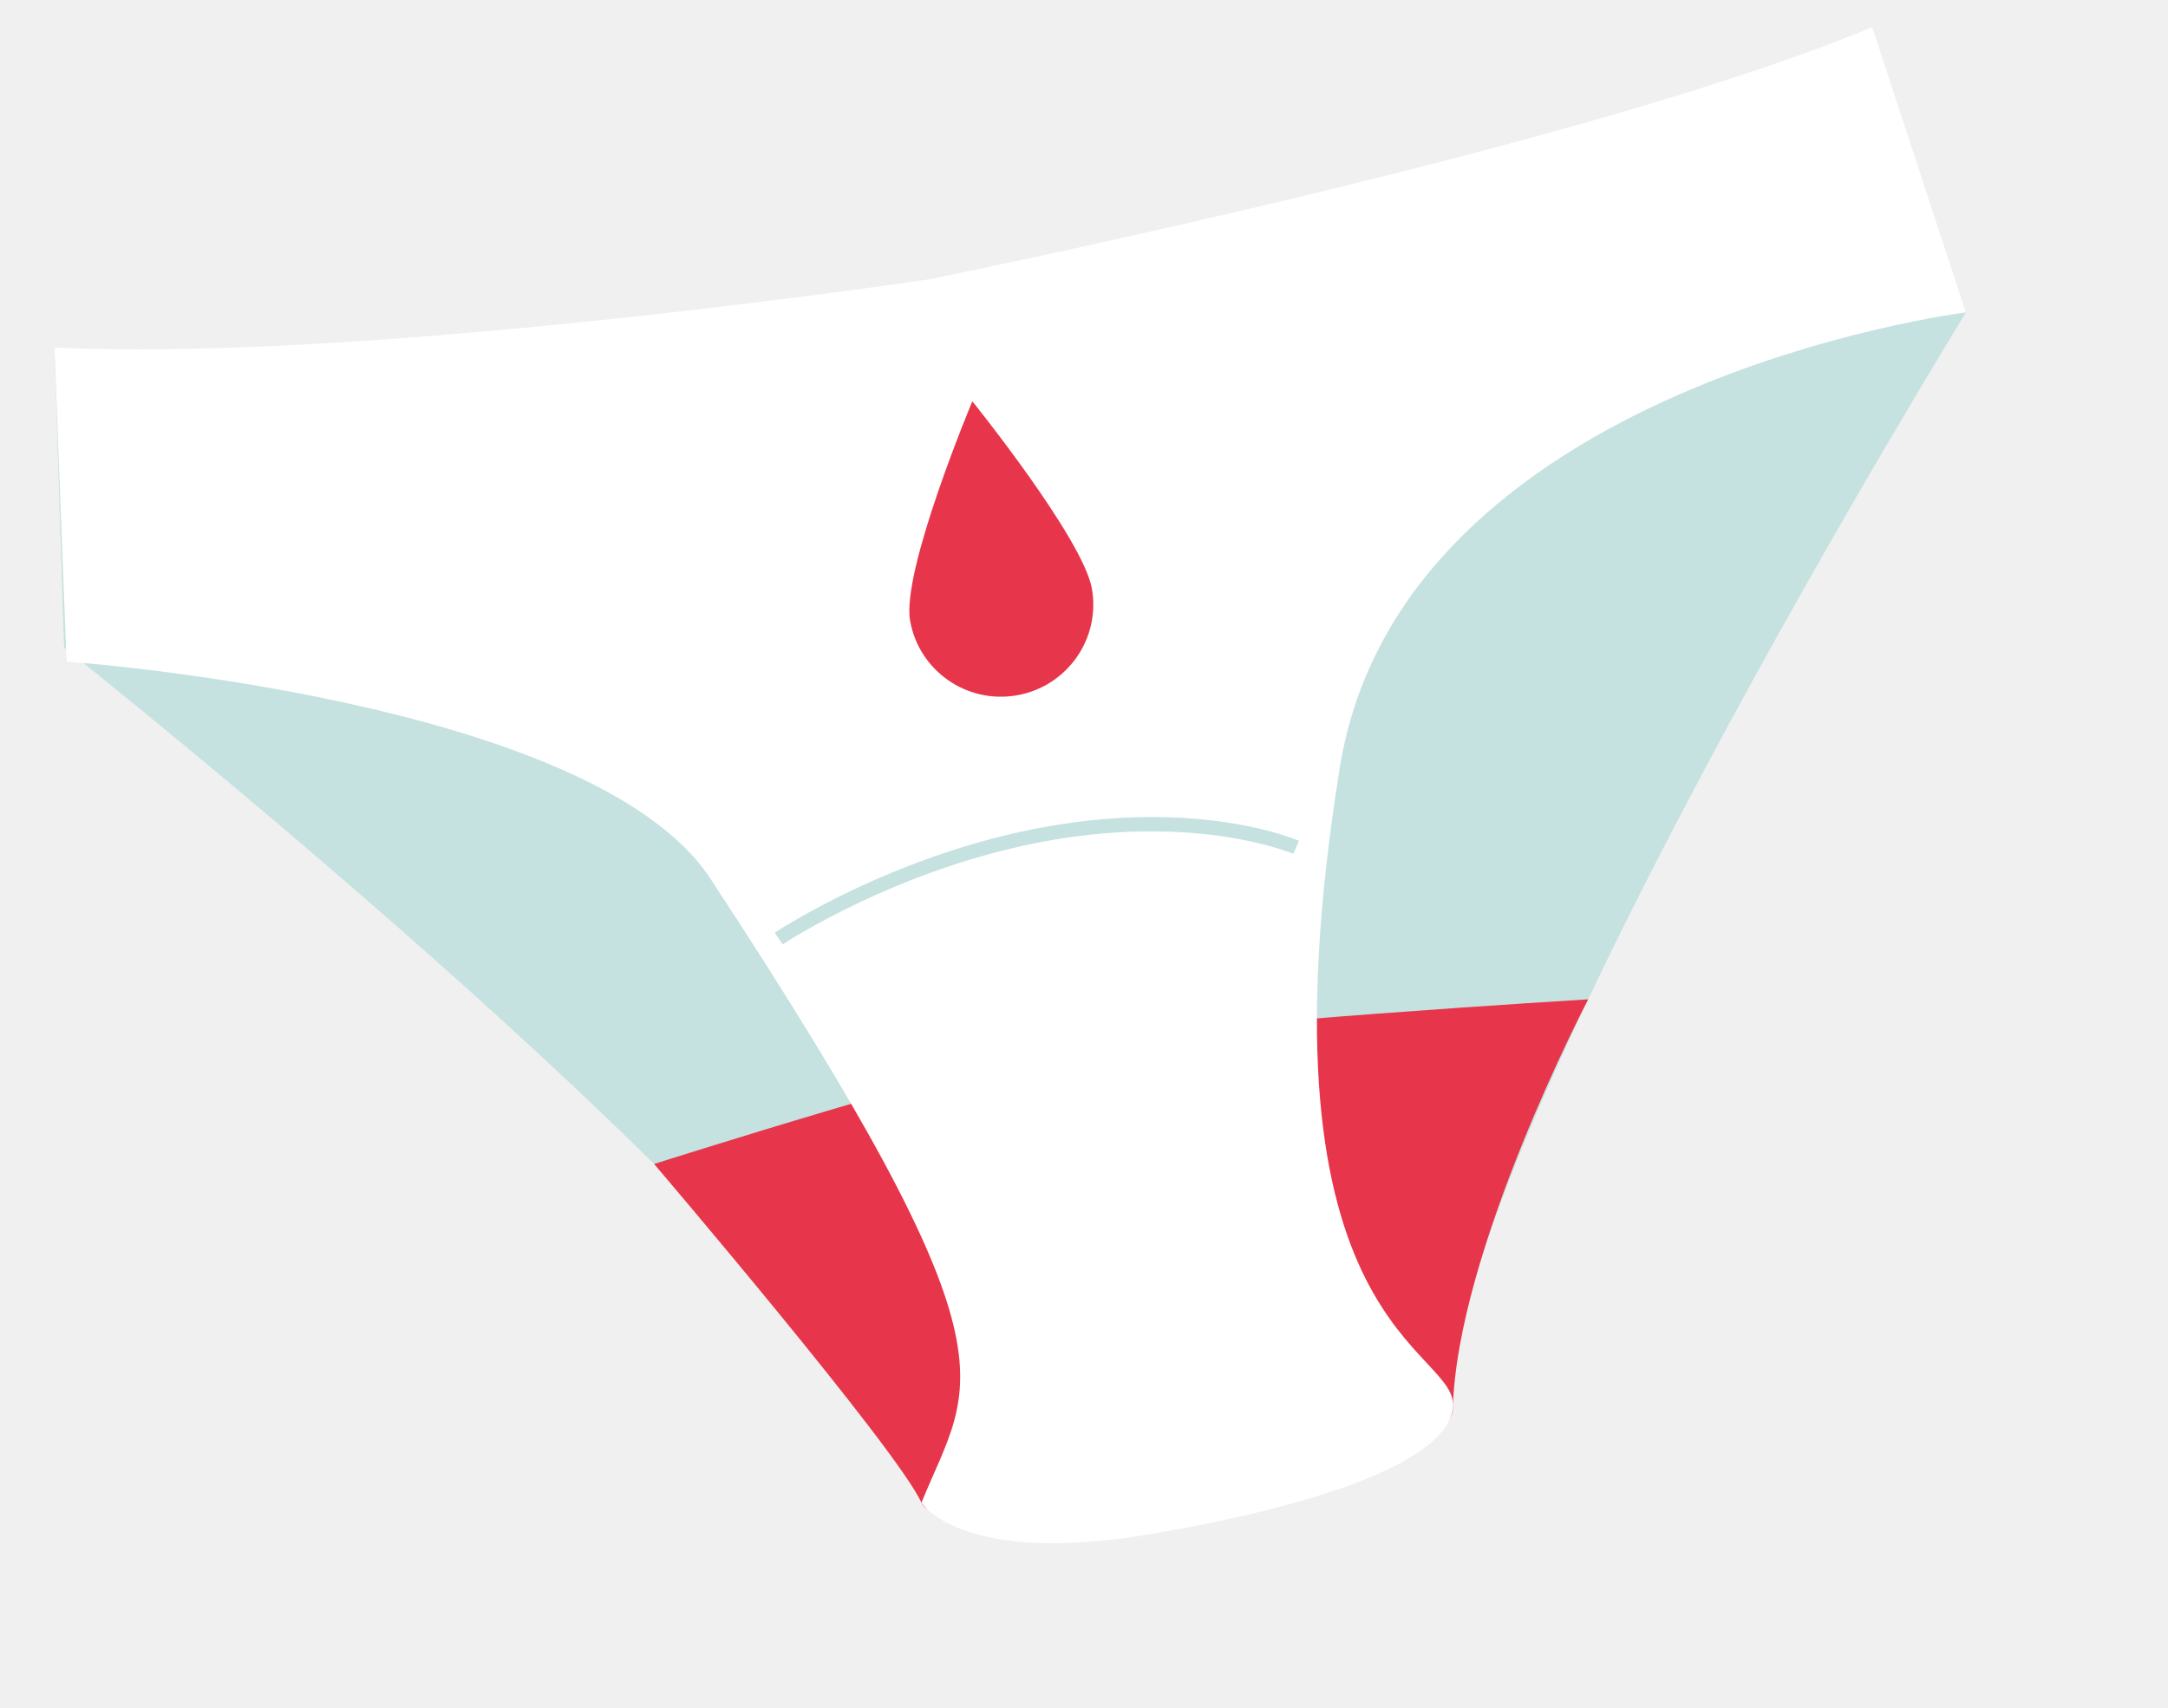
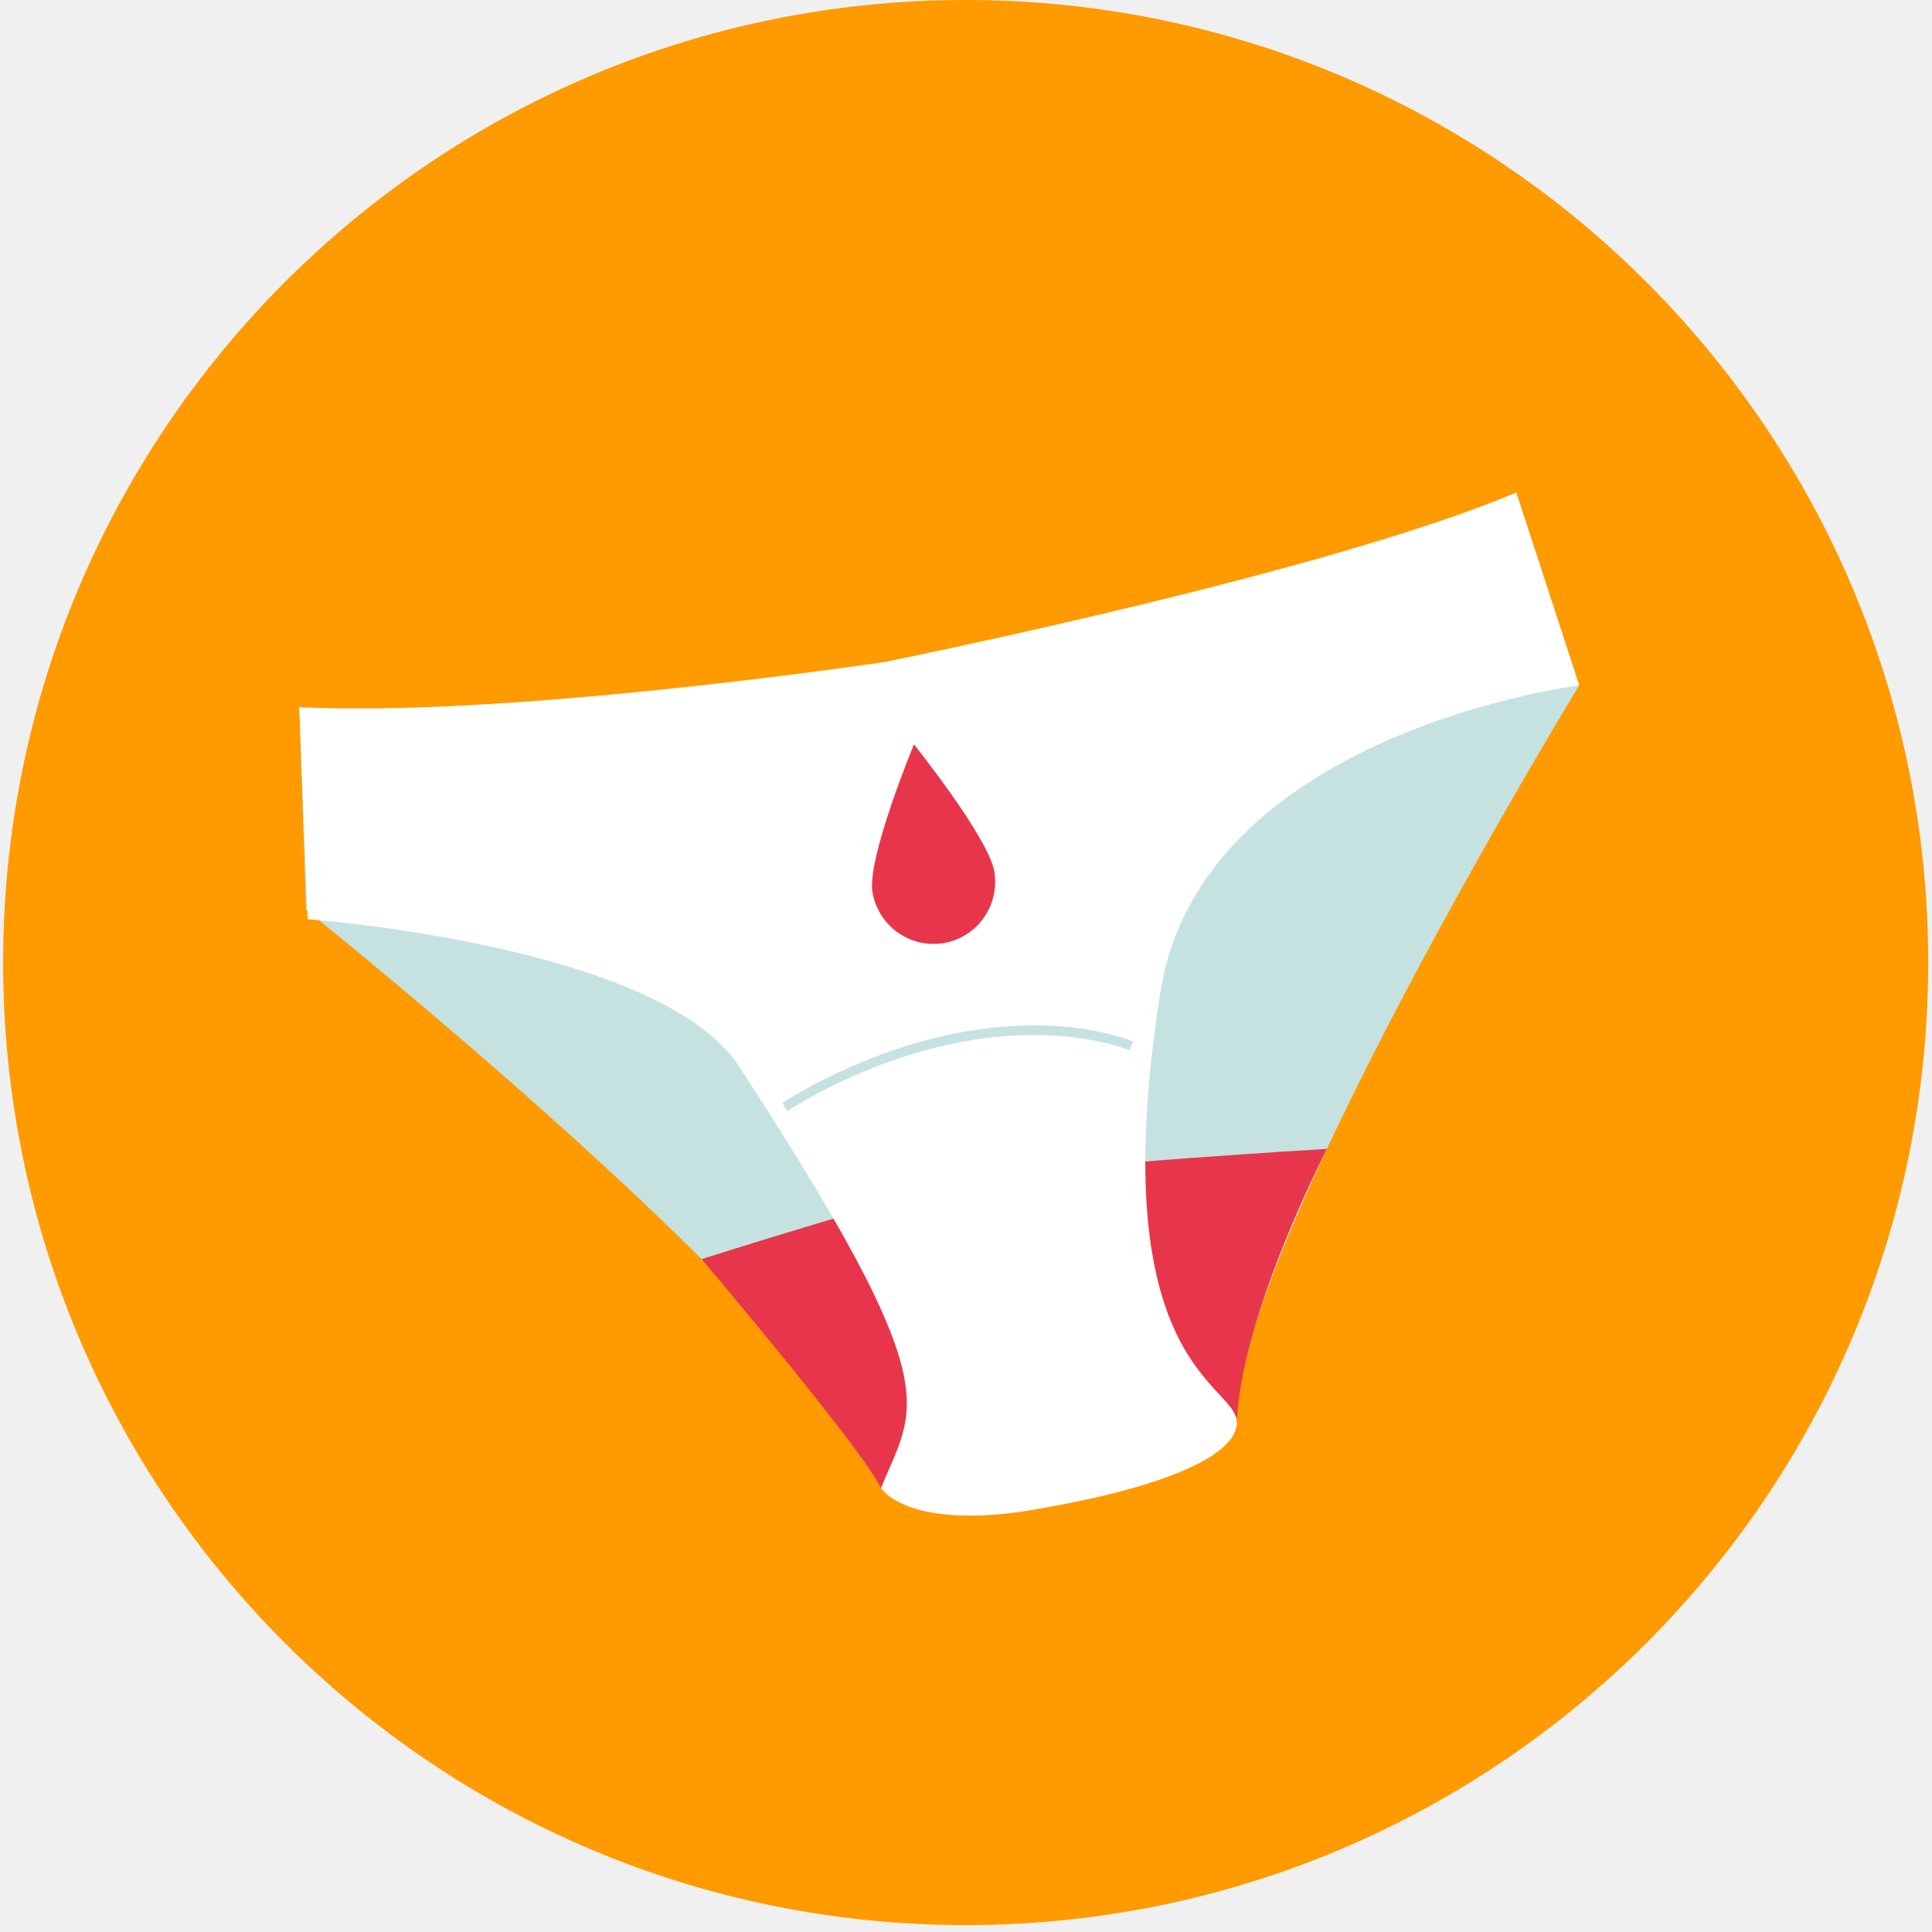
- <svg xmlns="http://www.w3.org/2000/svg" xmlns:xlink="http://www.w3.org/1999/xlink" width="113px" height="89px" viewBox="0 0 113 89" version="1.1">
+ <svg xmlns="http://www.w3.org/2000/svg" xmlns:xlink="http://www.w3.org/1999/xlink" width="135px" height="135px" viewBox="0 0 135 135" version="1.1">
  <defs>
-     <polygon id="path-1" points="0.234 0 100.894 0 100.894 69.374 0.234 69.374" />
-     <polygon id="path-3" points="0.234 0 100.894 0 100.894 70.85 0.234 70.85" />
+     <polygon id="path-1" points="3.62745596e-12 9.14964762e-13 90.332 9.14964762e-13 90.332 62.812 3.62745596e-12 62.812" />
+     <polygon id="path-3" points="3.62745596e-12 9.14964762e-13 90.332 9.14964762e-13 90.332 64.149 3.62745596e-12 64.149" />
  </defs>
  <g id="Page-1" stroke="none" stroke-width="1" fill="none" fill-rule="evenodd">
-     <g id="QUELS-PRODUITS-DEPOSER" transform="translate(-1349, -767)">
-       <g id="Group-16" transform="translate(1349.419, 767.9342)">
-         <g id="Group-14" transform="translate(56.08124, 43.69078) rotate(-10) translate(-56.08124, -43.69078) translate(5.38124, 8.265777)">
-           <g id="Group-62">
-             <mask id="mask-2" fill="white">
-               <use xlink:href="#path-1" />
-             </mask>
-             <g id="Clip-61" />
-             <path d="M98.673,0 C84.611,4.428 26.139,8.118 2.454,0 L0.234,15.498 C0.234,15.498 35.021,54.614 36.501,67.16 C36.501,67.16 41.682,69.374 49.824,69.374 C57.965,69.374 64.627,67.16 64.627,67.16 C66.107,54.614 100.894,15.498 100.894,15.498 L98.673,0 Z" id="Fill-60" fill="#C5E2E0" mask="url(#mask-2)" />
+     <g id="PARTICULIERS---DONNER" transform="translate(-1368, -651)">
+       <g id="Group-23" transform="translate(1368.218, 651)">
+         <circle id="Oval-Copy-5" fill="#FF9A00" cx="67.258" cy="67.258" r="67.258" />
+         <g id="Group-16" transform="translate(18.78226, 34)">
+           <g id="Group-14" transform="translate(50, 39.5) rotate(-10) translate(-50, -39.5) translate(4.834153, 7.425746)">
+             <g id="Group-62">
+               <mask id="mask-2" fill="white">
+                 <use xlink:href="#path-1" />
+               </mask>
+               <g id="Clip-61" />
+               <path d="M88.339,9.14964762e-13 C75.719,4.009 23.247,7.35 1.993,9.14964762e-13 L3.62745596e-12,14.032 C3.62745596e-12,14.032 31.218,49.448 32.546,60.807 C32.546,60.807 37.195,62.812 44.502,62.812 C51.808,62.812 57.786,60.807 57.786,60.807 C59.114,49.448 90.332,14.032 90.332,14.032 L88.339,9.14964762e-13 Z" id="Fill-60" fill="#C5E2E0" mask="url(#mask-2)" />
+             </g>
+             <path d="M22.983,42.869 C22.983,42.869 38.524,40.761 43.837,40.761 C49.151,40.761 67.349,42.869 67.349,42.869 C67.349,42.869 59.242,53.482 57.786,60.807 C57.121,64.148 33.21,63.48 32.546,60.807 C31.882,58.134 22.983,42.869 22.983,42.869" id="Fill-63" fill="#E7364B" />
+             <g id="Group-67">
+               <mask id="mask-4" fill="white">
+                 <use xlink:href="#path-3" />
+               </mask>
+               <g id="Clip-66" />
+               <path d="M88.339,9.14964762e-13 C74.693,3.12 45.889,3.909 42.841,4 C39.794,3.909 15.639,3.12 1.993,9.14964762e-13 L3.62745596e-12,14.701 C3.62745596e-12,14.701 23.911,20.715 27.897,30.07 C38.55,55.078 35.867,55.462 32.546,60.807 C32.546,60.807 33.851,64.149 43.173,64.149 C52.472,64.149 57.122,62.812 57.786,60.807 C58.725,57.972 48.939,55.782 57.786,30.07 C63.764,12.696 90.332,14.032 90.332,14.032 L88.339,9.14964762e-13 Z" id="Fill-65" fill="#FFFFFF" mask="url(#mask-4)" />
+             </g>
+             <path d="M47.823,19.712 C47.823,22.111 45.89,24.056 43.505,24.056 C41.121,24.056 39.188,22.111 39.188,19.712 C39.188,17.313 43.838,10.023 43.838,10.023 C43.838,10.023 47.823,17.313 47.823,19.712" id="Fill-68" fill="#E7364B" />
+             <path d="M30.688,33.716 L30.419,33.105 C30.479,33.078 36.545,30.404 43.838,30.404 C51.16,30.404 55.147,33.021 55.313,33.133 L54.945,33.689 C54.906,33.663 50.943,31.072 43.838,31.072 C36.684,31.072 30.747,33.689 30.688,33.716" id="Fill-70" fill="#C5E2E0" />
          </g>
-           <path d="M25.845,47.348 C25.845,47.348 43.162,45.019 49.083,45.019 C55.005,45.019 75.283,47.348 75.283,47.348 C75.283,47.348 66.25,59.069 64.626,67.16 C63.886,70.85 37.241,70.112 36.501,67.16 C35.761,64.208 25.845,47.348 25.845,47.348" id="Fill-63" fill="#E7364B" />
-           <g id="Group-67">
-             <mask id="mask-4" fill="white">
-               <use xlink:href="#path-3" />
-             </mask>
-             <g id="Clip-66" />
-             <path d="M98.673,0 C83.467,3.446 51.369,4.317 47.973,4.418 C44.578,4.317 17.661,3.446 2.454,0 L0.234,16.236 C0.234,16.236 26.879,22.879 31.32,33.211 C43.192,60.832 40.202,61.256 36.501,67.16 C36.501,67.16 37.955,70.85 48.344,70.85 C58.706,70.85 63.887,69.374 64.627,67.16 C65.673,64.028 54.769,61.609 64.627,33.211 C71.288,14.022 100.894,15.498 100.894,15.498 L98.673,0 Z" id="Fill-65" fill="#FFFFFF" mask="url(#mask-4)" />
-           </g>
-           <path d="M53.525,21.772 C53.525,24.421 51.371,26.569 48.714,26.569 C46.056,26.569 43.903,24.421 43.903,21.772 C43.903,19.122 49.084,11.07 49.084,11.07 C49.084,11.07 53.525,19.122 53.525,21.772" id="Fill-68" fill="#E7364B" />
-           <path d="M34.431,37.238 L34.131,36.564 C34.198,36.534 40.957,33.58 49.084,33.58 C57.243,33.58 61.686,36.471 61.871,36.594 L61.461,37.208 C61.418,37.179 57.002,34.318 49.084,34.318 C41.112,34.318 34.497,37.209 34.431,37.238" id="Fill-70" fill="#C5E2E0" />
        </g>
      </g>
    </g>
  </g>
</svg>
